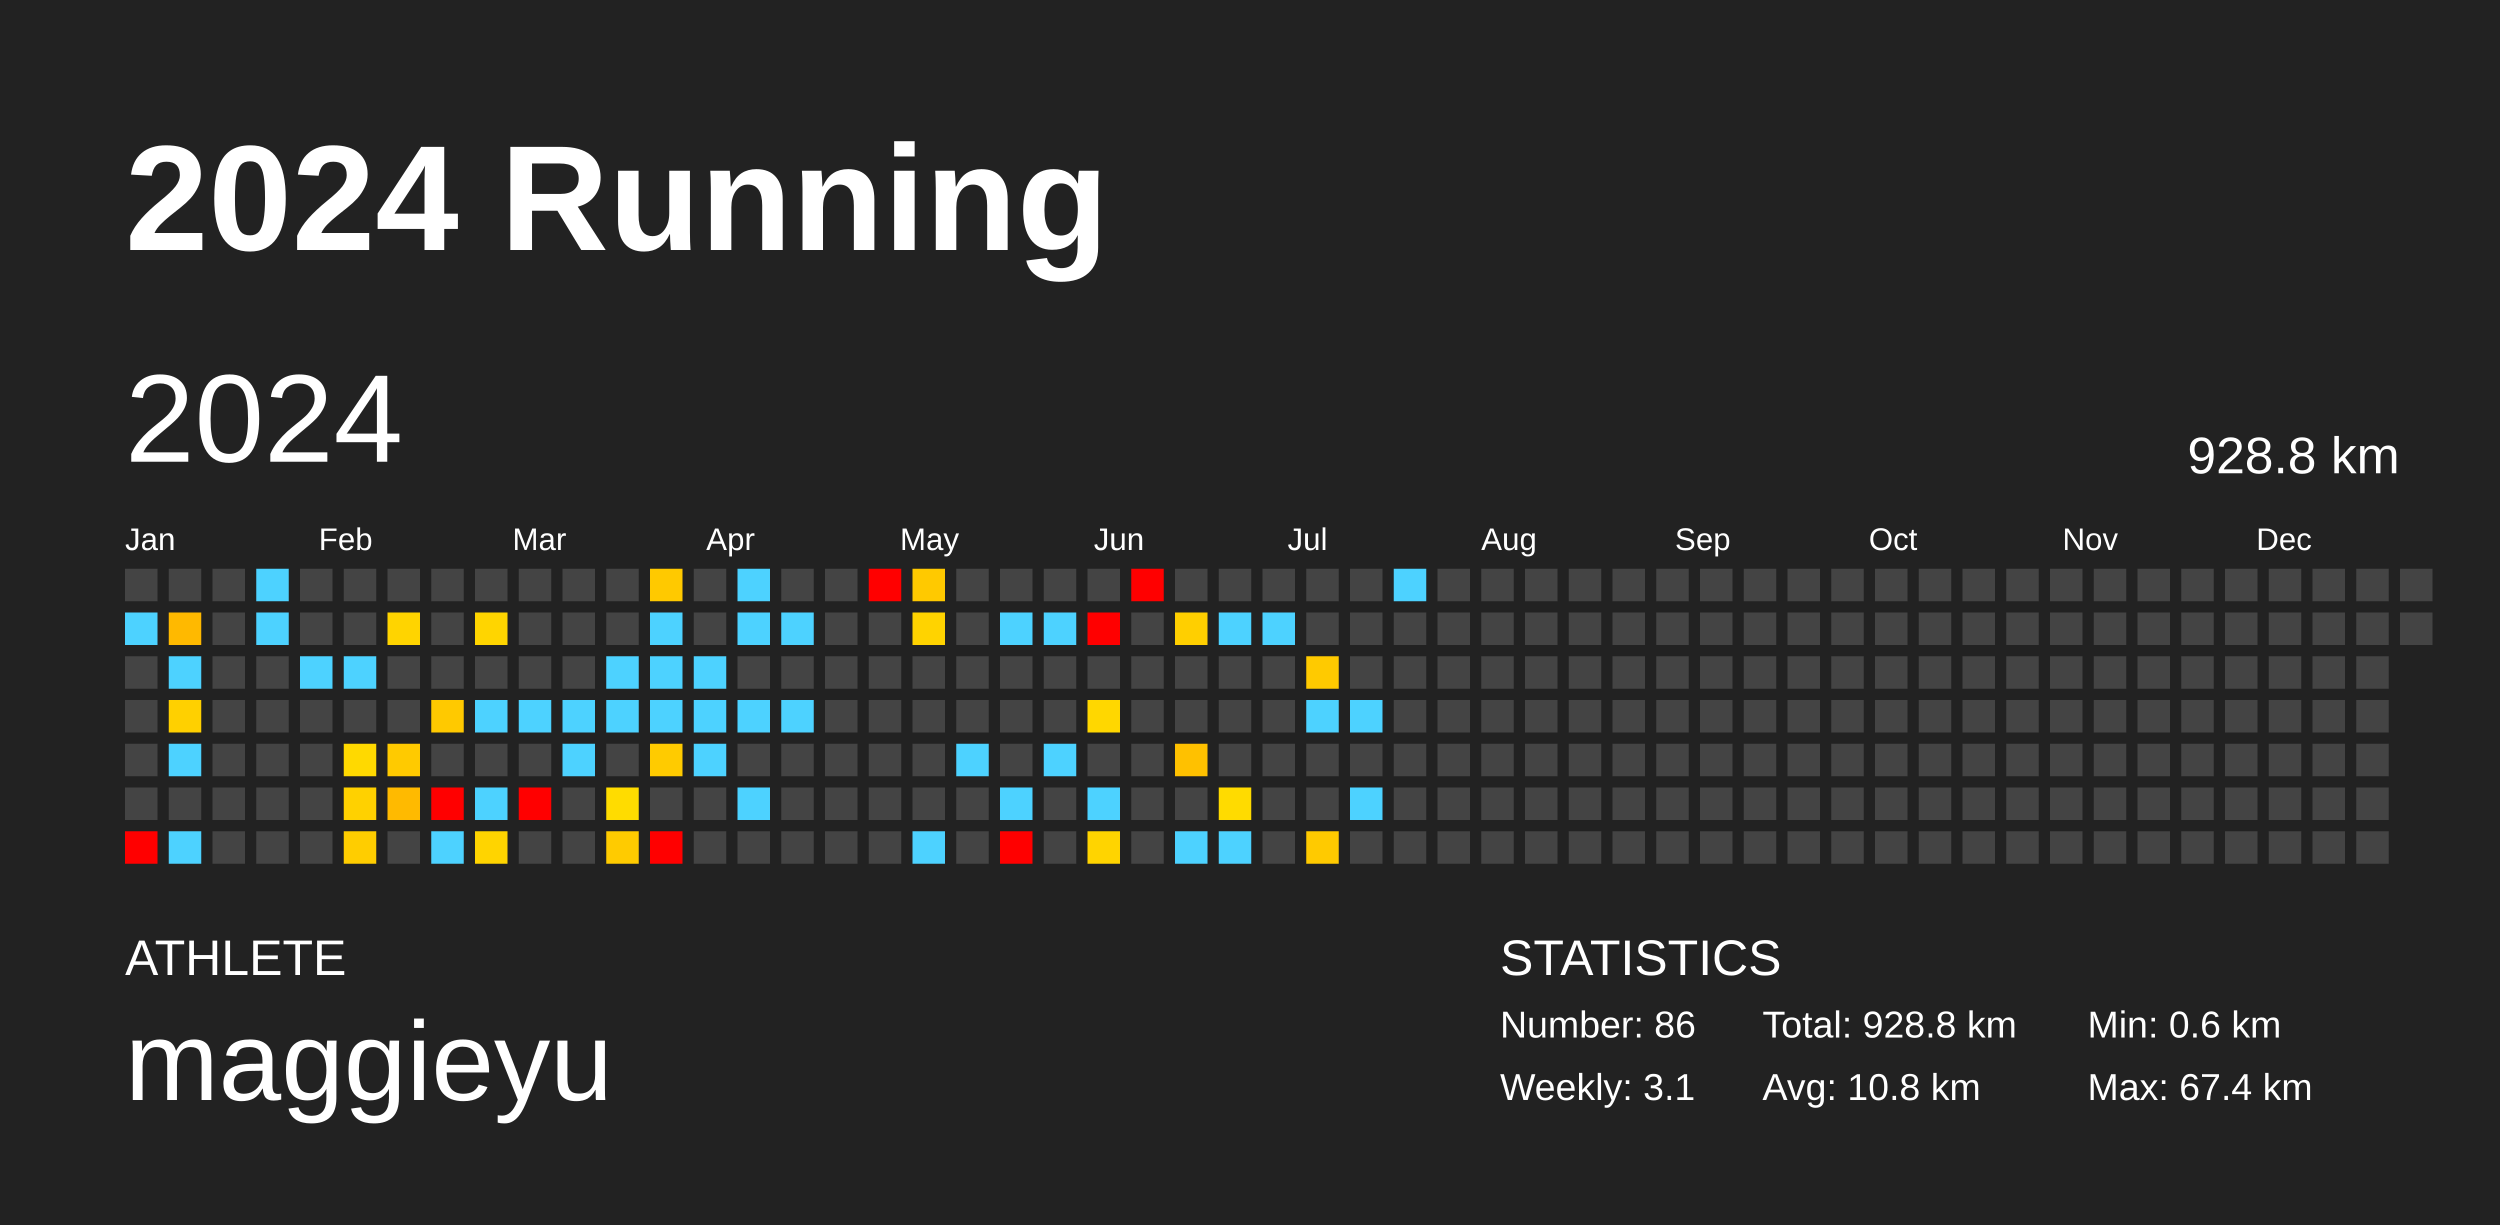
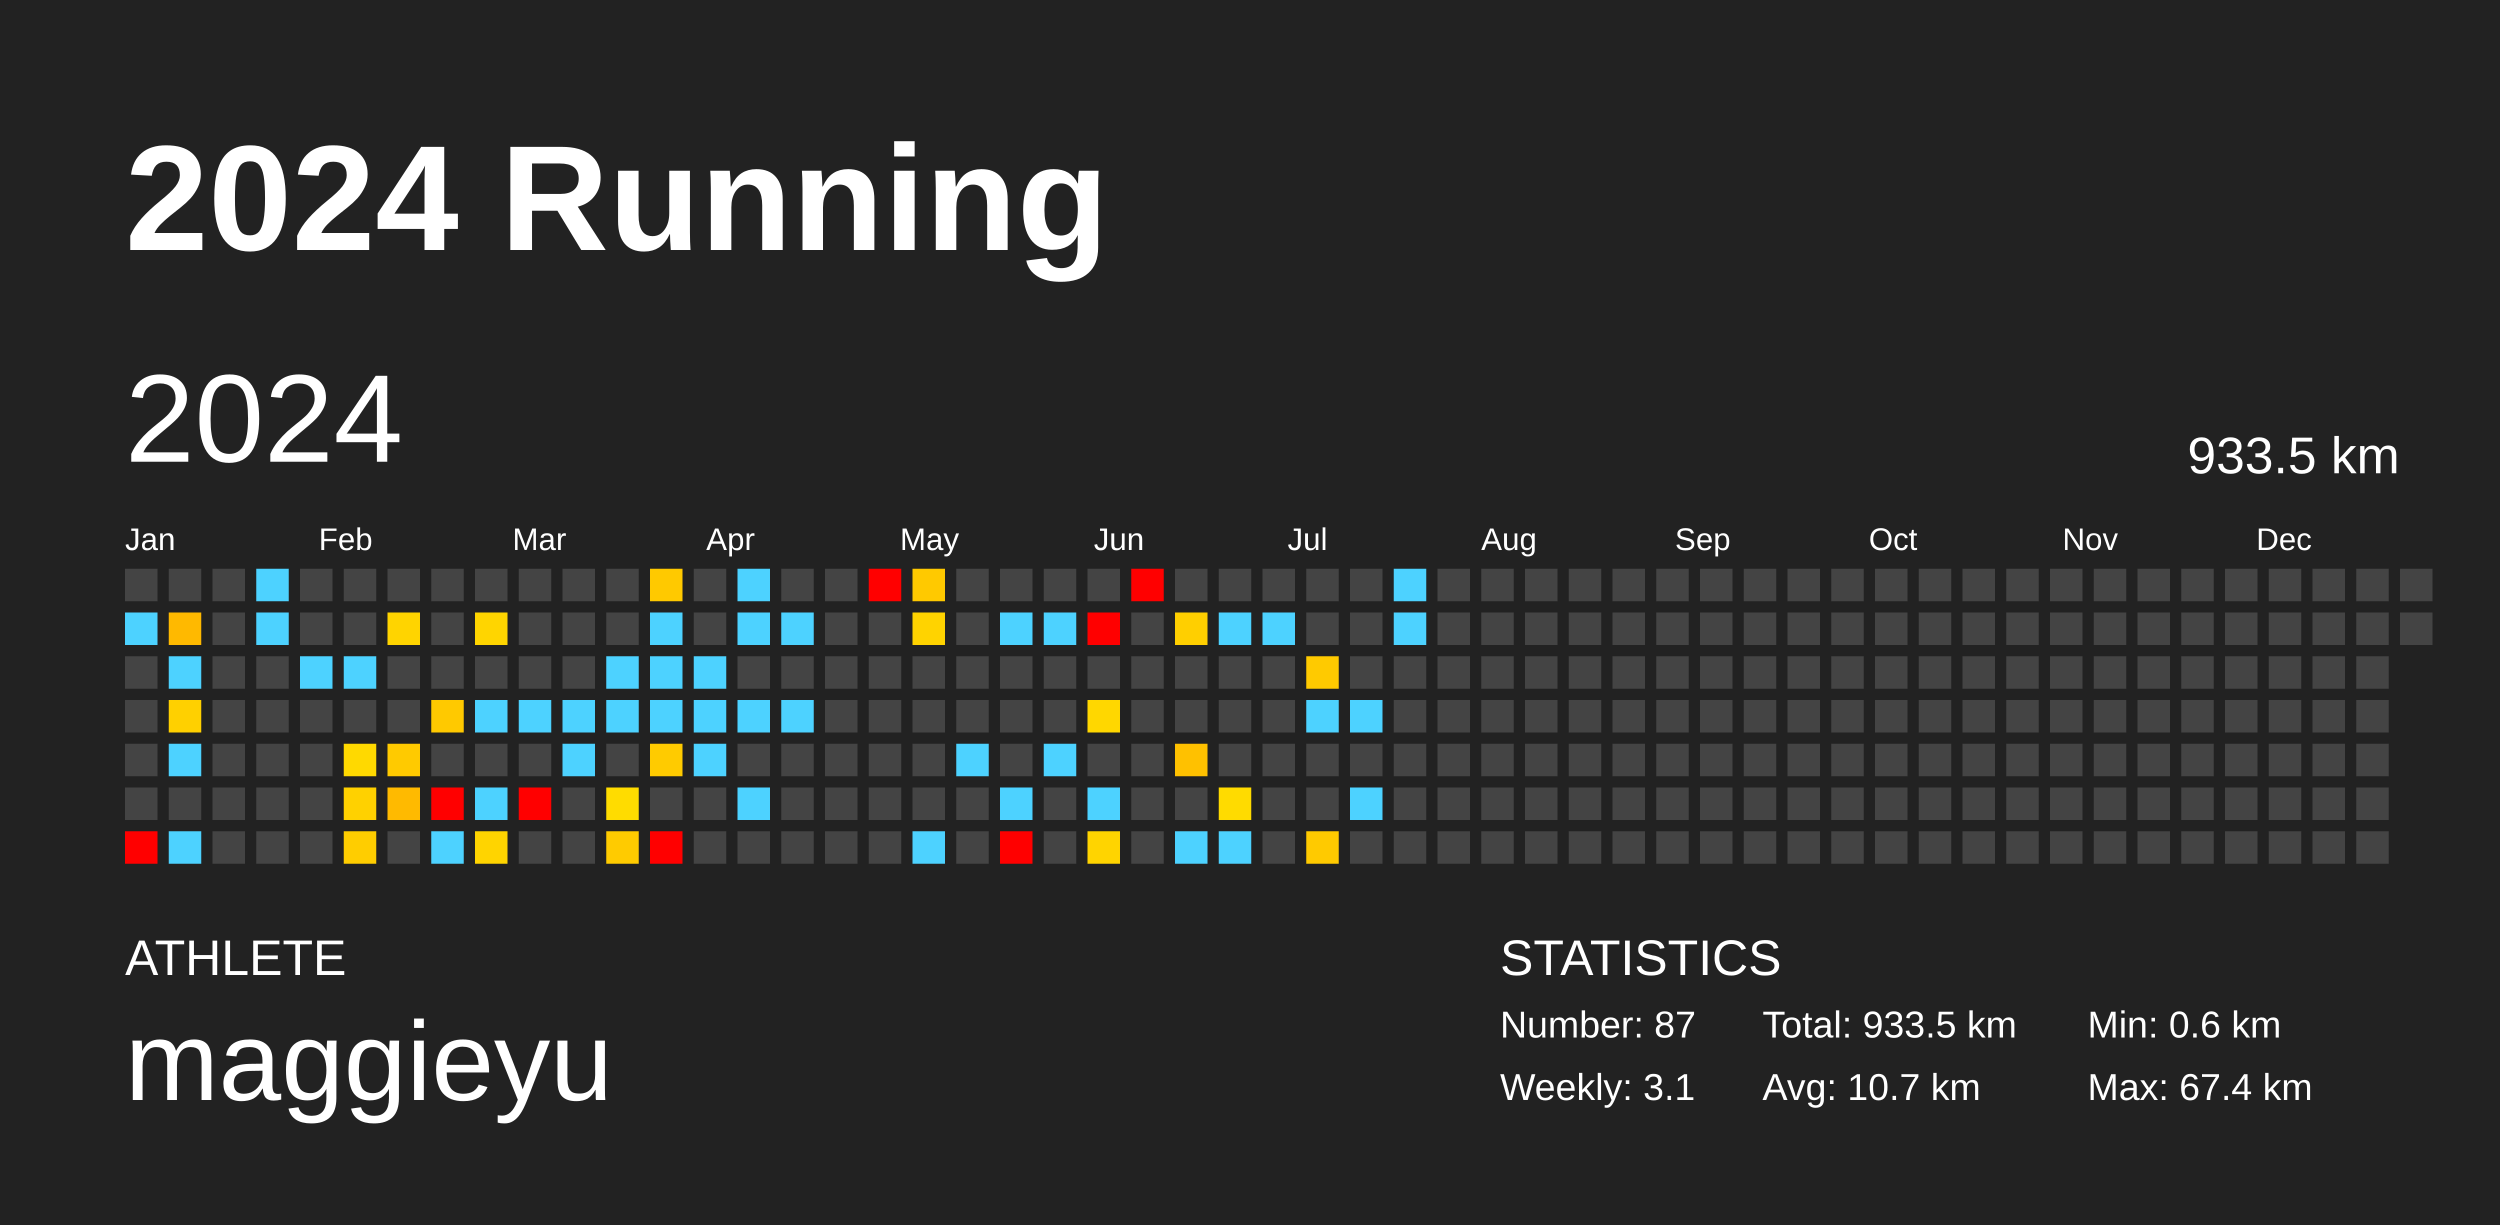
<svg xmlns="http://www.w3.org/2000/svg" baseProfile="full" height="98mm" version="1.1" viewBox="0,0,200,98" width="200mm">
  <defs />
  <rect fill="#222222" height="98" width="200" x="0" y="0" />
  <text fill="#FFFFFF" style="font-size:12px; font-family:Arial; font-weight:bold;" x="10" y="20">2024 Running</text>
  <text fill="#FFFFFF" style="font-size:4px; font-family:Arial" x="10" y="78">ATHLETE</text>
  <text fill="#FFFFFF" style="font-size:9px; font-family:Arial" x="10" y="88">maggieyu</text>
  <text fill="#FFFFFF" style="font-size:4px; font-family:Arial" x="120" y="78">STATISTICS</text>
-   <text fill="#FFFFFF" style="font-size:3px; font-family:Arial" x="120" y="83">Number: 86</text>
+   <text fill="#FFFFFF" style="font-size:3px; font-family:Arial" x="120" y="83">Number: 87</text>
  <text fill="#FFFFFF" style="font-size:3px; font-family:Arial" x="120" y="88">Weekly: 3.1</text>
-   <text fill="#FFFFFF" style="font-size:3px; font-family:Arial" x="141" y="83">Total: 928.8 km</text>
-   <text fill="#FFFFFF" style="font-size:3px; font-family:Arial" x="141" y="88">Avg: 10.8 km</text>
+   <text fill="#FFFFFF" style="font-size:3px; font-family:Arial" x="141" y="83">Total: 933.5 km</text>
+   <text fill="#FFFFFF" style="font-size:3px; font-family:Arial" x="141" y="88">Avg: 10.7 km</text>
  <text fill="#FFFFFF" style="font-size:3px; font-family:Arial" x="167" y="83">Min: 0.6 km</text>
  <text fill="#FFFFFF" style="font-size:3px; font-family:Arial" x="167" y="88">Max: 67.4 km</text>
  <text dominant-baseline="hanging" fill="#FFFFFF" style="font-size:10.0px; font-family:Arial;" x="10" y="30">2024</text>
-   <text dominant-baseline="hanging" fill="#FFFFFF" style="font-size:4.125px; font-family:Arial;" x="175" y="35">928.8 km</text>
+   <text dominant-baseline="hanging" fill="#FFFFFF" style="font-size:4.125px; font-family:Arial;" x="175" y="35">933.5 km</text>
  <text fill="#FFFFFF" style="font-size:2.5px; font-family:Arial" x="10.0" y="44">Jan</text>
  <text fill="#FFFFFF" style="font-size:2.5px; font-family:Arial" x="25.5" y="44">Feb</text>
  <text fill="#FFFFFF" style="font-size:2.5px; font-family:Arial" x="41.0" y="44">Mar</text>
  <text fill="#FFFFFF" style="font-size:2.5px; font-family:Arial" x="56.5" y="44">Apr</text>
  <text fill="#FFFFFF" style="font-size:2.5px; font-family:Arial" x="72.0" y="44">May</text>
  <text fill="#FFFFFF" style="font-size:2.5px; font-family:Arial" x="87.5" y="44">Jun</text>
  <text fill="#FFFFFF" style="font-size:2.5px; font-family:Arial" x="103.0" y="44">Jul</text>
  <text fill="#FFFFFF" style="font-size:2.5px; font-family:Arial" x="118.5" y="44">Aug</text>
  <text fill="#FFFFFF" style="font-size:2.5px; font-family:Arial" x="134.0" y="44">Sep</text>
  <text fill="#FFFFFF" style="font-size:2.5px; font-family:Arial" x="149.5" y="44">Oct</text>
  <text fill="#FFFFFF" style="font-size:2.5px; font-family:Arial" x="165.0" y="44">Nov</text>
  <text fill="#FFFFFF" style="font-size:2.5px; font-family:Arial" x="180.5" y="44">Dec</text>
  <rect fill="#444444" height="2.6" width="2.6" x="10.0" y="45.5" />
  <rect fill="#4dd2ff" height="2.6" width="2.6" x="10.0" y="49.0" />
  <rect fill="#444444" height="2.6" width="2.6" x="10.0" y="52.5" />
  <rect fill="#444444" height="2.6" width="2.6" x="10.0" y="56.0" />
  <rect fill="#444444" height="2.6" width="2.6" x="10.0" y="59.5" />
  <rect fill="#444444" height="2.6" width="2.6" x="10.0" y="63.0" />
  <rect fill="red" height="2.6" width="2.6" x="10.0" y="66.5" />
  <rect fill="#444444" height="2.6" width="2.6" x="13.5" y="45.5" />
  <rect fill="#ffb900" height="2.6" width="2.6" x="13.5" y="49.0" />
  <rect fill="#4dd2ff" height="2.6" width="2.6" x="13.5" y="52.5" />
  <rect fill="#ffd000" height="2.6" width="2.6" x="13.5" y="56.0" />
  <rect fill="#4dd2ff" height="2.6" width="2.6" x="13.5" y="59.5" />
  <rect fill="#444444" height="2.6" width="2.6" x="13.5" y="63.0" />
  <rect fill="#4dd2ff" height="2.6" width="2.6" x="13.5" y="66.5" />
  <rect fill="#444444" height="2.6" width="2.6" x="17.0" y="45.5" />
  <rect fill="#444444" height="2.6" width="2.6" x="17.0" y="49.0" />
  <rect fill="#444444" height="2.6" width="2.6" x="17.0" y="52.5" />
  <rect fill="#444444" height="2.6" width="2.6" x="17.0" y="56.0" />
  <rect fill="#444444" height="2.6" width="2.6" x="17.0" y="59.5" />
  <rect fill="#444444" height="2.6" width="2.6" x="17.0" y="63.0" />
  <rect fill="#444444" height="2.6" width="2.6" x="17.0" y="66.5" />
  <rect fill="#4dd2ff" height="2.6" width="2.6" x="20.5" y="45.5" />
  <rect fill="#4dd2ff" height="2.6" width="2.6" x="20.5" y="49.0" />
  <rect fill="#444444" height="2.6" width="2.6" x="20.5" y="52.5" />
  <rect fill="#444444" height="2.6" width="2.6" x="20.5" y="56.0" />
  <rect fill="#444444" height="2.6" width="2.6" x="20.5" y="59.5" />
  <rect fill="#444444" height="2.6" width="2.6" x="20.5" y="63.0" />
  <rect fill="#444444" height="2.6" width="2.6" x="20.5" y="66.5" />
  <rect fill="#444444" height="2.6" width="2.6" x="24.0" y="45.5" />
  <rect fill="#444444" height="2.6" width="2.6" x="24.0" y="49.0" />
  <rect fill="#4dd2ff" height="2.6" width="2.6" x="24.0" y="52.5" />
  <rect fill="#444444" height="2.6" width="2.6" x="24.0" y="56.0" />
  <rect fill="#444444" height="2.6" width="2.6" x="24.0" y="59.5" />
  <rect fill="#444444" height="2.6" width="2.6" x="24.0" y="63.0" />
  <rect fill="#444444" height="2.6" width="2.6" x="24.0" y="66.5" />
  <rect fill="#444444" height="2.6" width="2.6" x="27.5" y="45.5" />
  <rect fill="#444444" height="2.6" width="2.6" x="27.5" y="49.0" />
  <rect fill="#4dd2ff" height="2.6" width="2.6" x="27.5" y="52.5" />
  <rect fill="#444444" height="2.6" width="2.6" x="27.5" y="56.0" />
  <rect fill="#ffd900" height="2.6" width="2.6" x="27.5" y="59.5" />
  <rect fill="#ffd100" height="2.6" width="2.6" x="27.5" y="63.0" />
  <rect fill="#ffcd00" height="2.6" width="2.6" x="27.5" y="66.5" />
  <rect fill="#444444" height="2.6" width="2.6" x="31.0" y="45.5" />
  <rect fill="#ffd400" height="2.6" width="2.6" x="31.0" y="49.0" />
  <rect fill="#444444" height="2.6" width="2.6" x="31.0" y="52.5" />
  <rect fill="#444444" height="2.6" width="2.6" x="31.0" y="56.0" />
  <rect fill="#ffca00" height="2.6" width="2.6" x="31.0" y="59.5" />
  <rect fill="#ffba00" height="2.6" width="2.6" x="31.0" y="63.0" />
  <rect fill="#444444" height="2.6" width="2.6" x="31.0" y="66.5" />
  <rect fill="#444444" height="2.6" width="2.6" x="34.5" y="45.5" />
  <rect fill="#444444" height="2.6" width="2.6" x="34.5" y="49.0" />
  <rect fill="#444444" height="2.6" width="2.6" x="34.5" y="52.5" />
  <rect fill="#ffc900" height="2.6" width="2.6" x="34.5" y="56.0" />
  <rect fill="#444444" height="2.6" width="2.6" x="34.5" y="59.5" />
  <rect fill="red" height="2.6" width="2.6" x="34.5" y="63.0" />
  <rect fill="#4dd2ff" height="2.6" width="2.6" x="34.5" y="66.5" />
  <rect fill="#444444" height="2.6" width="2.6" x="38.0" y="45.5" />
  <rect fill="#ffd500" height="2.6" width="2.6" x="38.0" y="49.0" />
  <rect fill="#444444" height="2.6" width="2.6" x="38.0" y="52.5" />
  <rect fill="#4dd2ff" height="2.6" width="2.6" x="38.0" y="56.0" />
  <rect fill="#444444" height="2.6" width="2.6" x="38.0" y="59.5" />
  <rect fill="#4dd2ff" height="2.6" width="2.6" x="38.0" y="63.0" />
  <rect fill="#ffd400" height="2.6" width="2.6" x="38.0" y="66.5" />
  <rect fill="#444444" height="2.6" width="2.6" x="41.5" y="45.5" />
  <rect fill="#444444" height="2.6" width="2.6" x="41.5" y="49.0" />
  <rect fill="#444444" height="2.6" width="2.6" x="41.5" y="52.5" />
  <rect fill="#4dd2ff" height="2.6" width="2.6" x="41.5" y="56.0" />
  <rect fill="#444444" height="2.6" width="2.6" x="41.5" y="59.5" />
  <rect fill="red" height="2.6" width="2.6" x="41.5" y="63.0" />
  <rect fill="#444444" height="2.6" width="2.6" x="41.5" y="66.5" />
  <rect fill="#444444" height="2.6" width="2.6" x="45.0" y="45.5" />
  <rect fill="#444444" height="2.6" width="2.6" x="45.0" y="49.0" />
  <rect fill="#444444" height="2.6" width="2.6" x="45.0" y="52.5" />
  <rect fill="#4dd2ff" height="2.6" width="2.6" x="45.0" y="56.0" />
  <rect fill="#4dd2ff" height="2.6" width="2.6" x="45.0" y="59.5" />
  <rect fill="#444444" height="2.6" width="2.6" x="45.0" y="63.0" />
  <rect fill="#444444" height="2.6" width="2.6" x="45.0" y="66.5" />
  <rect fill="#444444" height="2.6" width="2.6" x="48.5" y="45.5" />
  <rect fill="#444444" height="2.6" width="2.6" x="48.5" y="49.0" />
  <rect fill="#4dd2ff" height="2.6" width="2.6" x="48.5" y="52.5" />
  <rect fill="#4dd2ff" height="2.6" width="2.6" x="48.5" y="56.0" />
  <rect fill="#444444" height="2.6" width="2.6" x="48.5" y="59.5" />
  <rect fill="#ffdc00" height="2.6" width="2.6" x="48.5" y="63.0" />
  <rect fill="#ffcb00" height="2.6" width="2.6" x="48.5" y="66.5" />
  <rect fill="#ffc900" height="2.6" width="2.6" x="52.0" y="45.5" />
  <rect fill="#4dd2ff" height="2.6" width="2.6" x="52.0" y="49.0" />
  <rect fill="#4dd2ff" height="2.6" width="2.6" x="52.0" y="52.5" />
  <rect fill="#4dd2ff" height="2.6" width="2.6" x="52.0" y="56.0" />
  <rect fill="#ffcb00" height="2.6" width="2.6" x="52.0" y="59.5" />
  <rect fill="#444444" height="2.6" width="2.6" x="52.0" y="63.0" />
  <rect fill="red" height="2.6" width="2.6" x="52.0" y="66.5" />
  <rect fill="#444444" height="2.6" width="2.6" x="55.5" y="45.5" />
  <rect fill="#444444" height="2.6" width="2.6" x="55.5" y="49.0" />
  <rect fill="#4dd2ff" height="2.6" width="2.6" x="55.5" y="52.5" />
  <rect fill="#4dd2ff" height="2.6" width="2.6" x="55.5" y="56.0" />
  <rect fill="#4dd2ff" height="2.6" width="2.6" x="55.5" y="59.5" />
  <rect fill="#444444" height="2.6" width="2.6" x="55.5" y="63.0" />
  <rect fill="#444444" height="2.6" width="2.6" x="55.5" y="66.5" />
  <rect fill="#4dd2ff" height="2.6" width="2.6" x="59.0" y="45.5" />
  <rect fill="#4dd2ff" height="2.6" width="2.6" x="59.0" y="49.0" />
  <rect fill="#444444" height="2.6" width="2.6" x="59.0" y="52.5" />
  <rect fill="#4dd2ff" height="2.6" width="2.6" x="59.0" y="56.0" />
  <rect fill="#444444" height="2.6" width="2.6" x="59.0" y="59.5" />
  <rect fill="#4dd2ff" height="2.6" width="2.6" x="59.0" y="63.0" />
  <rect fill="#444444" height="2.6" width="2.6" x="59.0" y="66.5" />
  <rect fill="#444444" height="2.6" width="2.6" x="62.5" y="45.5" />
  <rect fill="#4dd2ff" height="2.6" width="2.6" x="62.5" y="49.0" />
  <rect fill="#444444" height="2.6" width="2.6" x="62.5" y="52.5" />
  <rect fill="#4dd2ff" height="2.6" width="2.6" x="62.5" y="56.0" />
  <rect fill="#444444" height="2.6" width="2.6" x="62.5" y="59.5" />
  <rect fill="#444444" height="2.6" width="2.6" x="62.5" y="63.0" />
  <rect fill="#444444" height="2.6" width="2.6" x="62.5" y="66.5" />
  <rect fill="#444444" height="2.6" width="2.6" x="66.0" y="45.5" />
  <rect fill="#444444" height="2.6" width="2.6" x="66.0" y="49.0" />
  <rect fill="#444444" height="2.6" width="2.6" x="66.0" y="52.5" />
  <rect fill="#444444" height="2.6" width="2.6" x="66.0" y="56.0" />
  <rect fill="#444444" height="2.6" width="2.6" x="66.0" y="59.5" />
  <rect fill="#444444" height="2.6" width="2.6" x="66.0" y="63.0" />
  <rect fill="#444444" height="2.6" width="2.6" x="66.0" y="66.5" />
  <rect fill="red" height="2.6" width="2.6" x="69.5" y="45.5" />
  <rect fill="#444444" height="2.6" width="2.6" x="69.5" y="49.0" />
  <rect fill="#444444" height="2.6" width="2.6" x="69.5" y="52.5" />
  <rect fill="#444444" height="2.6" width="2.6" x="69.5" y="56.0" />
  <rect fill="#444444" height="2.6" width="2.6" x="69.5" y="59.5" />
  <rect fill="#444444" height="2.6" width="2.6" x="69.5" y="63.0" />
  <rect fill="#444444" height="2.6" width="2.6" x="69.5" y="66.5" />
  <rect fill="#ffc900" height="2.6" width="2.6" x="73.0" y="45.5" />
  <rect fill="#ffd300" height="2.6" width="2.6" x="73.0" y="49.0" />
  <rect fill="#444444" height="2.6" width="2.6" x="73.0" y="52.5" />
  <rect fill="#444444" height="2.6" width="2.6" x="73.0" y="56.0" />
  <rect fill="#444444" height="2.6" width="2.6" x="73.0" y="59.5" />
  <rect fill="#444444" height="2.6" width="2.6" x="73.0" y="63.0" />
  <rect fill="#4dd2ff" height="2.6" width="2.6" x="73.0" y="66.5" />
  <rect fill="#444444" height="2.6" width="2.6" x="76.5" y="45.5" />
  <rect fill="#444444" height="2.6" width="2.6" x="76.5" y="49.0" />
  <rect fill="#444444" height="2.6" width="2.6" x="76.5" y="52.5" />
  <rect fill="#444444" height="2.6" width="2.6" x="76.5" y="56.0" />
  <rect fill="#4dd2ff" height="2.6" width="2.6" x="76.5" y="59.5" />
  <rect fill="#444444" height="2.6" width="2.6" x="76.5" y="63.0" />
  <rect fill="#444444" height="2.6" width="2.6" x="76.5" y="66.5" />
  <rect fill="#444444" height="2.6" width="2.6" x="80.0" y="45.5" />
  <rect fill="#4dd2ff" height="2.6" width="2.6" x="80.0" y="49.0" />
  <rect fill="#444444" height="2.6" width="2.6" x="80.0" y="52.5" />
  <rect fill="#444444" height="2.6" width="2.6" x="80.0" y="56.0" />
  <rect fill="#444444" height="2.6" width="2.6" x="80.0" y="59.5" />
  <rect fill="#4dd2ff" height="2.6" width="2.6" x="80.0" y="63.0" />
  <rect fill="red" height="2.6" width="2.6" x="80.0" y="66.5" />
  <rect fill="#444444" height="2.6" width="2.6" x="83.5" y="45.5" />
  <rect fill="#4dd2ff" height="2.6" width="2.6" x="83.5" y="49.0" />
  <rect fill="#444444" height="2.6" width="2.6" x="83.5" y="52.5" />
  <rect fill="#444444" height="2.6" width="2.6" x="83.5" y="56.0" />
  <rect fill="#4dd2ff" height="2.6" width="2.6" x="83.5" y="59.5" />
  <rect fill="#444444" height="2.6" width="2.6" x="83.5" y="63.0" />
  <rect fill="#444444" height="2.6" width="2.6" x="83.5" y="66.5" />
  <rect fill="#444444" height="2.6" width="2.6" x="87.0" y="45.5" />
  <rect fill="red" height="2.6" width="2.6" x="87.0" y="49.0" />
  <rect fill="#444444" height="2.6" width="2.6" x="87.0" y="52.5" />
  <rect fill="#ffd700" height="2.6" width="2.6" x="87.0" y="56.0" />
  <rect fill="#444444" height="2.6" width="2.6" x="87.0" y="59.5" />
  <rect fill="#4dd2ff" height="2.6" width="2.6" x="87.0" y="63.0" />
  <rect fill="#ffd400" height="2.6" width="2.6" x="87.0" y="66.5" />
  <rect fill="red" height="2.6" width="2.6" x="90.5" y="45.5" />
  <rect fill="#444444" height="2.6" width="2.6" x="90.5" y="49.0" />
  <rect fill="#444444" height="2.6" width="2.6" x="90.5" y="52.5" />
  <rect fill="#444444" height="2.6" width="2.6" x="90.5" y="56.0" />
  <rect fill="#444444" height="2.6" width="2.6" x="90.5" y="59.5" />
  <rect fill="#444444" height="2.6" width="2.6" x="90.5" y="63.0" />
  <rect fill="#444444" height="2.6" width="2.6" x="90.5" y="66.5" />
  <rect fill="#444444" height="2.6" width="2.6" x="94.0" y="45.5" />
  <rect fill="#ffcf00" height="2.6" width="2.6" x="94.0" y="49.0" />
  <rect fill="#444444" height="2.6" width="2.6" x="94.0" y="52.5" />
  <rect fill="#444444" height="2.6" width="2.6" x="94.0" y="56.0" />
  <rect fill="#ffc100" height="2.6" width="2.6" x="94.0" y="59.5" />
  <rect fill="#444444" height="2.6" width="2.6" x="94.0" y="63.0" />
  <rect fill="#4dd2ff" height="2.6" width="2.6" x="94.0" y="66.5" />
  <rect fill="#444444" height="2.6" width="2.6" x="97.5" y="45.5" />
  <rect fill="#4dd2ff" height="2.6" width="2.6" x="97.5" y="49.0" />
  <rect fill="#444444" height="2.6" width="2.6" x="97.5" y="52.5" />
  <rect fill="#444444" height="2.6" width="2.6" x="97.5" y="56.0" />
  <rect fill="#444444" height="2.6" width="2.6" x="97.5" y="59.5" />
  <rect fill="#ffdb00" height="2.6" width="2.6" x="97.5" y="63.0" />
  <rect fill="#4dd2ff" height="2.6" width="2.6" x="97.5" y="66.5" />
  <rect fill="#444444" height="2.6" width="2.6" x="101.0" y="45.5" />
  <rect fill="#4dd2ff" height="2.6" width="2.6" x="101.0" y="49.0" />
  <rect fill="#444444" height="2.6" width="2.6" x="101.0" y="52.5" />
  <rect fill="#444444" height="2.6" width="2.6" x="101.0" y="56.0" />
  <rect fill="#444444" height="2.6" width="2.6" x="101.0" y="59.5" />
  <rect fill="#444444" height="2.6" width="2.6" x="101.0" y="63.0" />
  <rect fill="#444444" height="2.6" width="2.6" x="101.0" y="66.5" />
  <rect fill="#444444" height="2.6" width="2.6" x="104.5" y="45.5" />
  <rect fill="#444444" height="2.6" width="2.6" x="104.5" y="49.0" />
  <rect fill="#ffca00" height="2.6" width="2.6" x="104.5" y="52.5" />
  <rect fill="#4dd2ff" height="2.6" width="2.6" x="104.5" y="56.0" />
  <rect fill="#444444" height="2.6" width="2.6" x="104.5" y="59.5" />
  <rect fill="#444444" height="2.6" width="2.6" x="104.5" y="63.0" />
  <rect fill="#ffca00" height="2.6" width="2.6" x="104.5" y="66.5" />
  <rect fill="#444444" height="2.6" width="2.6" x="108.0" y="45.5" />
  <rect fill="#444444" height="2.6" width="2.6" x="108.0" y="49.0" />
  <rect fill="#444444" height="2.6" width="2.6" x="108.0" y="52.5" />
  <rect fill="#4dd2ff" height="2.6" width="2.6" x="108.0" y="56.0" />
  <rect fill="#444444" height="2.6" width="2.6" x="108.0" y="59.5" />
  <rect fill="#4dd2ff" height="2.6" width="2.6" x="108.0" y="63.0" />
  <rect fill="#444444" height="2.6" width="2.6" x="108.0" y="66.5" />
  <rect fill="#4dd2ff" height="2.6" width="2.6" x="111.5" y="45.5" />
-   <rect fill="#444444" height="2.6" width="2.6" x="111.5" y="49.0" />
+   <rect fill="#4dd2ff" height="2.6" width="2.6" x="111.5" y="49.0" />
  <rect fill="#444444" height="2.6" width="2.6" x="111.5" y="52.5" />
  <rect fill="#444444" height="2.6" width="2.6" x="111.5" y="56.0" />
  <rect fill="#444444" height="2.6" width="2.6" x="111.5" y="59.5" />
  <rect fill="#444444" height="2.6" width="2.6" x="111.5" y="63.0" />
  <rect fill="#444444" height="2.6" width="2.6" x="111.5" y="66.5" />
  <rect fill="#444444" height="2.6" width="2.6" x="115.0" y="45.5" />
  <rect fill="#444444" height="2.6" width="2.6" x="115.0" y="49.0" />
  <rect fill="#444444" height="2.6" width="2.6" x="115.0" y="52.5" />
  <rect fill="#444444" height="2.6" width="2.6" x="115.0" y="56.0" />
  <rect fill="#444444" height="2.6" width="2.6" x="115.0" y="59.5" />
  <rect fill="#444444" height="2.6" width="2.6" x="115.0" y="63.0" />
  <rect fill="#444444" height="2.6" width="2.6" x="115.0" y="66.5" />
  <rect fill="#444444" height="2.6" width="2.6" x="118.5" y="45.5" />
  <rect fill="#444444" height="2.6" width="2.6" x="118.5" y="49.0" />
  <rect fill="#444444" height="2.6" width="2.6" x="118.5" y="52.5" />
  <rect fill="#444444" height="2.6" width="2.6" x="118.5" y="56.0" />
  <rect fill="#444444" height="2.6" width="2.6" x="118.5" y="59.5" />
  <rect fill="#444444" height="2.6" width="2.6" x="118.5" y="63.0" />
  <rect fill="#444444" height="2.6" width="2.6" x="118.5" y="66.5" />
  <rect fill="#444444" height="2.6" width="2.6" x="122.0" y="45.5" />
  <rect fill="#444444" height="2.6" width="2.6" x="122.0" y="49.0" />
  <rect fill="#444444" height="2.6" width="2.6" x="122.0" y="52.5" />
  <rect fill="#444444" height="2.6" width="2.6" x="122.0" y="56.0" />
  <rect fill="#444444" height="2.6" width="2.6" x="122.0" y="59.5" />
  <rect fill="#444444" height="2.6" width="2.6" x="122.0" y="63.0" />
  <rect fill="#444444" height="2.6" width="2.6" x="122.0" y="66.5" />
  <rect fill="#444444" height="2.6" width="2.6" x="125.5" y="45.5" />
  <rect fill="#444444" height="2.6" width="2.6" x="125.5" y="49.0" />
  <rect fill="#444444" height="2.6" width="2.6" x="125.5" y="52.5" />
  <rect fill="#444444" height="2.6" width="2.6" x="125.5" y="56.0" />
  <rect fill="#444444" height="2.6" width="2.6" x="125.5" y="59.5" />
  <rect fill="#444444" height="2.6" width="2.6" x="125.5" y="63.0" />
  <rect fill="#444444" height="2.6" width="2.6" x="125.5" y="66.5" />
  <rect fill="#444444" height="2.6" width="2.6" x="129.0" y="45.5" />
  <rect fill="#444444" height="2.6" width="2.6" x="129.0" y="49.0" />
  <rect fill="#444444" height="2.6" width="2.6" x="129.0" y="52.5" />
  <rect fill="#444444" height="2.6" width="2.6" x="129.0" y="56.0" />
  <rect fill="#444444" height="2.6" width="2.6" x="129.0" y="59.5" />
  <rect fill="#444444" height="2.6" width="2.6" x="129.0" y="63.0" />
  <rect fill="#444444" height="2.6" width="2.6" x="129.0" y="66.5" />
  <rect fill="#444444" height="2.6" width="2.6" x="132.5" y="45.5" />
  <rect fill="#444444" height="2.6" width="2.6" x="132.5" y="49.0" />
  <rect fill="#444444" height="2.6" width="2.6" x="132.5" y="52.5" />
  <rect fill="#444444" height="2.6" width="2.6" x="132.5" y="56.0" />
  <rect fill="#444444" height="2.6" width="2.6" x="132.5" y="59.5" />
  <rect fill="#444444" height="2.6" width="2.6" x="132.5" y="63.0" />
  <rect fill="#444444" height="2.6" width="2.6" x="132.5" y="66.5" />
  <rect fill="#444444" height="2.6" width="2.6" x="136.0" y="45.5" />
  <rect fill="#444444" height="2.6" width="2.6" x="136.0" y="49.0" />
  <rect fill="#444444" height="2.6" width="2.6" x="136.0" y="52.5" />
  <rect fill="#444444" height="2.6" width="2.6" x="136.0" y="56.0" />
  <rect fill="#444444" height="2.6" width="2.6" x="136.0" y="59.5" />
  <rect fill="#444444" height="2.6" width="2.6" x="136.0" y="63.0" />
  <rect fill="#444444" height="2.6" width="2.6" x="136.0" y="66.5" />
  <rect fill="#444444" height="2.6" width="2.6" x="139.5" y="45.5" />
  <rect fill="#444444" height="2.6" width="2.6" x="139.5" y="49.0" />
  <rect fill="#444444" height="2.6" width="2.6" x="139.5" y="52.5" />
  <rect fill="#444444" height="2.6" width="2.6" x="139.5" y="56.0" />
  <rect fill="#444444" height="2.6" width="2.6" x="139.5" y="59.5" />
  <rect fill="#444444" height="2.6" width="2.6" x="139.5" y="63.0" />
  <rect fill="#444444" height="2.6" width="2.6" x="139.5" y="66.5" />
  <rect fill="#444444" height="2.6" width="2.6" x="143.0" y="45.5" />
  <rect fill="#444444" height="2.6" width="2.6" x="143.0" y="49.0" />
  <rect fill="#444444" height="2.6" width="2.6" x="143.0" y="52.5" />
  <rect fill="#444444" height="2.6" width="2.6" x="143.0" y="56.0" />
  <rect fill="#444444" height="2.6" width="2.6" x="143.0" y="59.5" />
  <rect fill="#444444" height="2.6" width="2.6" x="143.0" y="63.0" />
  <rect fill="#444444" height="2.6" width="2.6" x="143.0" y="66.5" />
  <rect fill="#444444" height="2.6" width="2.6" x="146.5" y="45.5" />
  <rect fill="#444444" height="2.6" width="2.6" x="146.5" y="49.0" />
  <rect fill="#444444" height="2.6" width="2.6" x="146.5" y="52.5" />
  <rect fill="#444444" height="2.6" width="2.6" x="146.5" y="56.0" />
  <rect fill="#444444" height="2.6" width="2.6" x="146.5" y="59.5" />
  <rect fill="#444444" height="2.6" width="2.6" x="146.5" y="63.0" />
  <rect fill="#444444" height="2.6" width="2.6" x="146.5" y="66.5" />
  <rect fill="#444444" height="2.6" width="2.6" x="150.0" y="45.5" />
  <rect fill="#444444" height="2.6" width="2.6" x="150.0" y="49.0" />
  <rect fill="#444444" height="2.6" width="2.6" x="150.0" y="52.5" />
  <rect fill="#444444" height="2.6" width="2.6" x="150.0" y="56.0" />
  <rect fill="#444444" height="2.6" width="2.6" x="150.0" y="59.5" />
  <rect fill="#444444" height="2.6" width="2.6" x="150.0" y="63.0" />
  <rect fill="#444444" height="2.6" width="2.6" x="150.0" y="66.5" />
  <rect fill="#444444" height="2.6" width="2.6" x="153.5" y="45.5" />
  <rect fill="#444444" height="2.6" width="2.6" x="153.5" y="49.0" />
  <rect fill="#444444" height="2.6" width="2.6" x="153.5" y="52.5" />
  <rect fill="#444444" height="2.6" width="2.6" x="153.5" y="56.0" />
  <rect fill="#444444" height="2.6" width="2.6" x="153.5" y="59.5" />
  <rect fill="#444444" height="2.6" width="2.6" x="153.5" y="63.0" />
  <rect fill="#444444" height="2.6" width="2.6" x="153.5" y="66.5" />
  <rect fill="#444444" height="2.6" width="2.6" x="157.0" y="45.5" />
  <rect fill="#444444" height="2.6" width="2.6" x="157.0" y="49.0" />
  <rect fill="#444444" height="2.6" width="2.6" x="157.0" y="52.5" />
  <rect fill="#444444" height="2.6" width="2.6" x="157.0" y="56.0" />
  <rect fill="#444444" height="2.6" width="2.6" x="157.0" y="59.5" />
  <rect fill="#444444" height="2.6" width="2.6" x="157.0" y="63.0" />
  <rect fill="#444444" height="2.6" width="2.6" x="157.0" y="66.5" />
  <rect fill="#444444" height="2.6" width="2.6" x="160.5" y="45.5" />
  <rect fill="#444444" height="2.6" width="2.6" x="160.5" y="49.0" />
  <rect fill="#444444" height="2.6" width="2.6" x="160.5" y="52.5" />
  <rect fill="#444444" height="2.6" width="2.6" x="160.5" y="56.0" />
  <rect fill="#444444" height="2.6" width="2.6" x="160.5" y="59.5" />
  <rect fill="#444444" height="2.6" width="2.6" x="160.5" y="63.0" />
  <rect fill="#444444" height="2.6" width="2.6" x="160.5" y="66.5" />
  <rect fill="#444444" height="2.6" width="2.6" x="164.0" y="45.5" />
  <rect fill="#444444" height="2.6" width="2.6" x="164.0" y="49.0" />
  <rect fill="#444444" height="2.6" width="2.6" x="164.0" y="52.5" />
  <rect fill="#444444" height="2.6" width="2.6" x="164.0" y="56.0" />
  <rect fill="#444444" height="2.6" width="2.6" x="164.0" y="59.5" />
  <rect fill="#444444" height="2.6" width="2.6" x="164.0" y="63.0" />
  <rect fill="#444444" height="2.6" width="2.6" x="164.0" y="66.5" />
  <rect fill="#444444" height="2.6" width="2.6" x="167.5" y="45.5" />
  <rect fill="#444444" height="2.6" width="2.6" x="167.5" y="49.0" />
  <rect fill="#444444" height="2.6" width="2.6" x="167.5" y="52.5" />
  <rect fill="#444444" height="2.6" width="2.6" x="167.5" y="56.0" />
  <rect fill="#444444" height="2.6" width="2.6" x="167.5" y="59.5" />
  <rect fill="#444444" height="2.6" width="2.6" x="167.5" y="63.0" />
  <rect fill="#444444" height="2.6" width="2.6" x="167.5" y="66.5" />
  <rect fill="#444444" height="2.6" width="2.6" x="171.0" y="45.5" />
  <rect fill="#444444" height="2.6" width="2.6" x="171.0" y="49.0" />
  <rect fill="#444444" height="2.6" width="2.6" x="171.0" y="52.5" />
  <rect fill="#444444" height="2.6" width="2.6" x="171.0" y="56.0" />
  <rect fill="#444444" height="2.6" width="2.6" x="171.0" y="59.5" />
  <rect fill="#444444" height="2.6" width="2.6" x="171.0" y="63.0" />
  <rect fill="#444444" height="2.6" width="2.6" x="171.0" y="66.5" />
  <rect fill="#444444" height="2.6" width="2.6" x="174.5" y="45.5" />
  <rect fill="#444444" height="2.6" width="2.6" x="174.5" y="49.0" />
  <rect fill="#444444" height="2.6" width="2.6" x="174.5" y="52.5" />
  <rect fill="#444444" height="2.6" width="2.6" x="174.5" y="56.0" />
  <rect fill="#444444" height="2.6" width="2.6" x="174.5" y="59.5" />
  <rect fill="#444444" height="2.6" width="2.6" x="174.5" y="63.0" />
  <rect fill="#444444" height="2.6" width="2.6" x="174.5" y="66.5" />
  <rect fill="#444444" height="2.6" width="2.6" x="178.0" y="45.5" />
  <rect fill="#444444" height="2.6" width="2.6" x="178.0" y="49.0" />
  <rect fill="#444444" height="2.6" width="2.6" x="178.0" y="52.5" />
  <rect fill="#444444" height="2.6" width="2.6" x="178.0" y="56.0" />
  <rect fill="#444444" height="2.6" width="2.6" x="178.0" y="59.5" />
  <rect fill="#444444" height="2.6" width="2.6" x="178.0" y="63.0" />
  <rect fill="#444444" height="2.6" width="2.6" x="178.0" y="66.5" />
  <rect fill="#444444" height="2.6" width="2.6" x="181.5" y="45.5" />
  <rect fill="#444444" height="2.6" width="2.6" x="181.5" y="49.0" />
  <rect fill="#444444" height="2.6" width="2.6" x="181.5" y="52.5" />
  <rect fill="#444444" height="2.6" width="2.6" x="181.5" y="56.0" />
  <rect fill="#444444" height="2.6" width="2.6" x="181.5" y="59.5" />
  <rect fill="#444444" height="2.6" width="2.6" x="181.5" y="63.0" />
  <rect fill="#444444" height="2.6" width="2.6" x="181.5" y="66.5" />
  <rect fill="#444444" height="2.6" width="2.6" x="185.0" y="45.5" />
  <rect fill="#444444" height="2.6" width="2.6" x="185.0" y="49.0" />
  <rect fill="#444444" height="2.6" width="2.6" x="185.0" y="52.5" />
  <rect fill="#444444" height="2.6" width="2.6" x="185.0" y="56.0" />
  <rect fill="#444444" height="2.6" width="2.6" x="185.0" y="59.5" />
  <rect fill="#444444" height="2.6" width="2.6" x="185.0" y="63.0" />
  <rect fill="#444444" height="2.6" width="2.6" x="185.0" y="66.5" />
  <rect fill="#444444" height="2.6" width="2.6" x="188.5" y="45.5" />
  <rect fill="#444444" height="2.6" width="2.6" x="188.5" y="49.0" />
  <rect fill="#444444" height="2.6" width="2.6" x="188.5" y="52.5" />
  <rect fill="#444444" height="2.6" width="2.6" x="188.5" y="56.0" />
  <rect fill="#444444" height="2.6" width="2.6" x="188.5" y="59.5" />
  <rect fill="#444444" height="2.6" width="2.6" x="188.5" y="63.0" />
  <rect fill="#444444" height="2.6" width="2.6" x="188.5" y="66.5" />
  <rect fill="#444444" height="2.6" width="2.6" x="192.0" y="45.5" />
  <rect fill="#444444" height="2.6" width="2.6" x="192.0" y="49.0" />
</svg>
